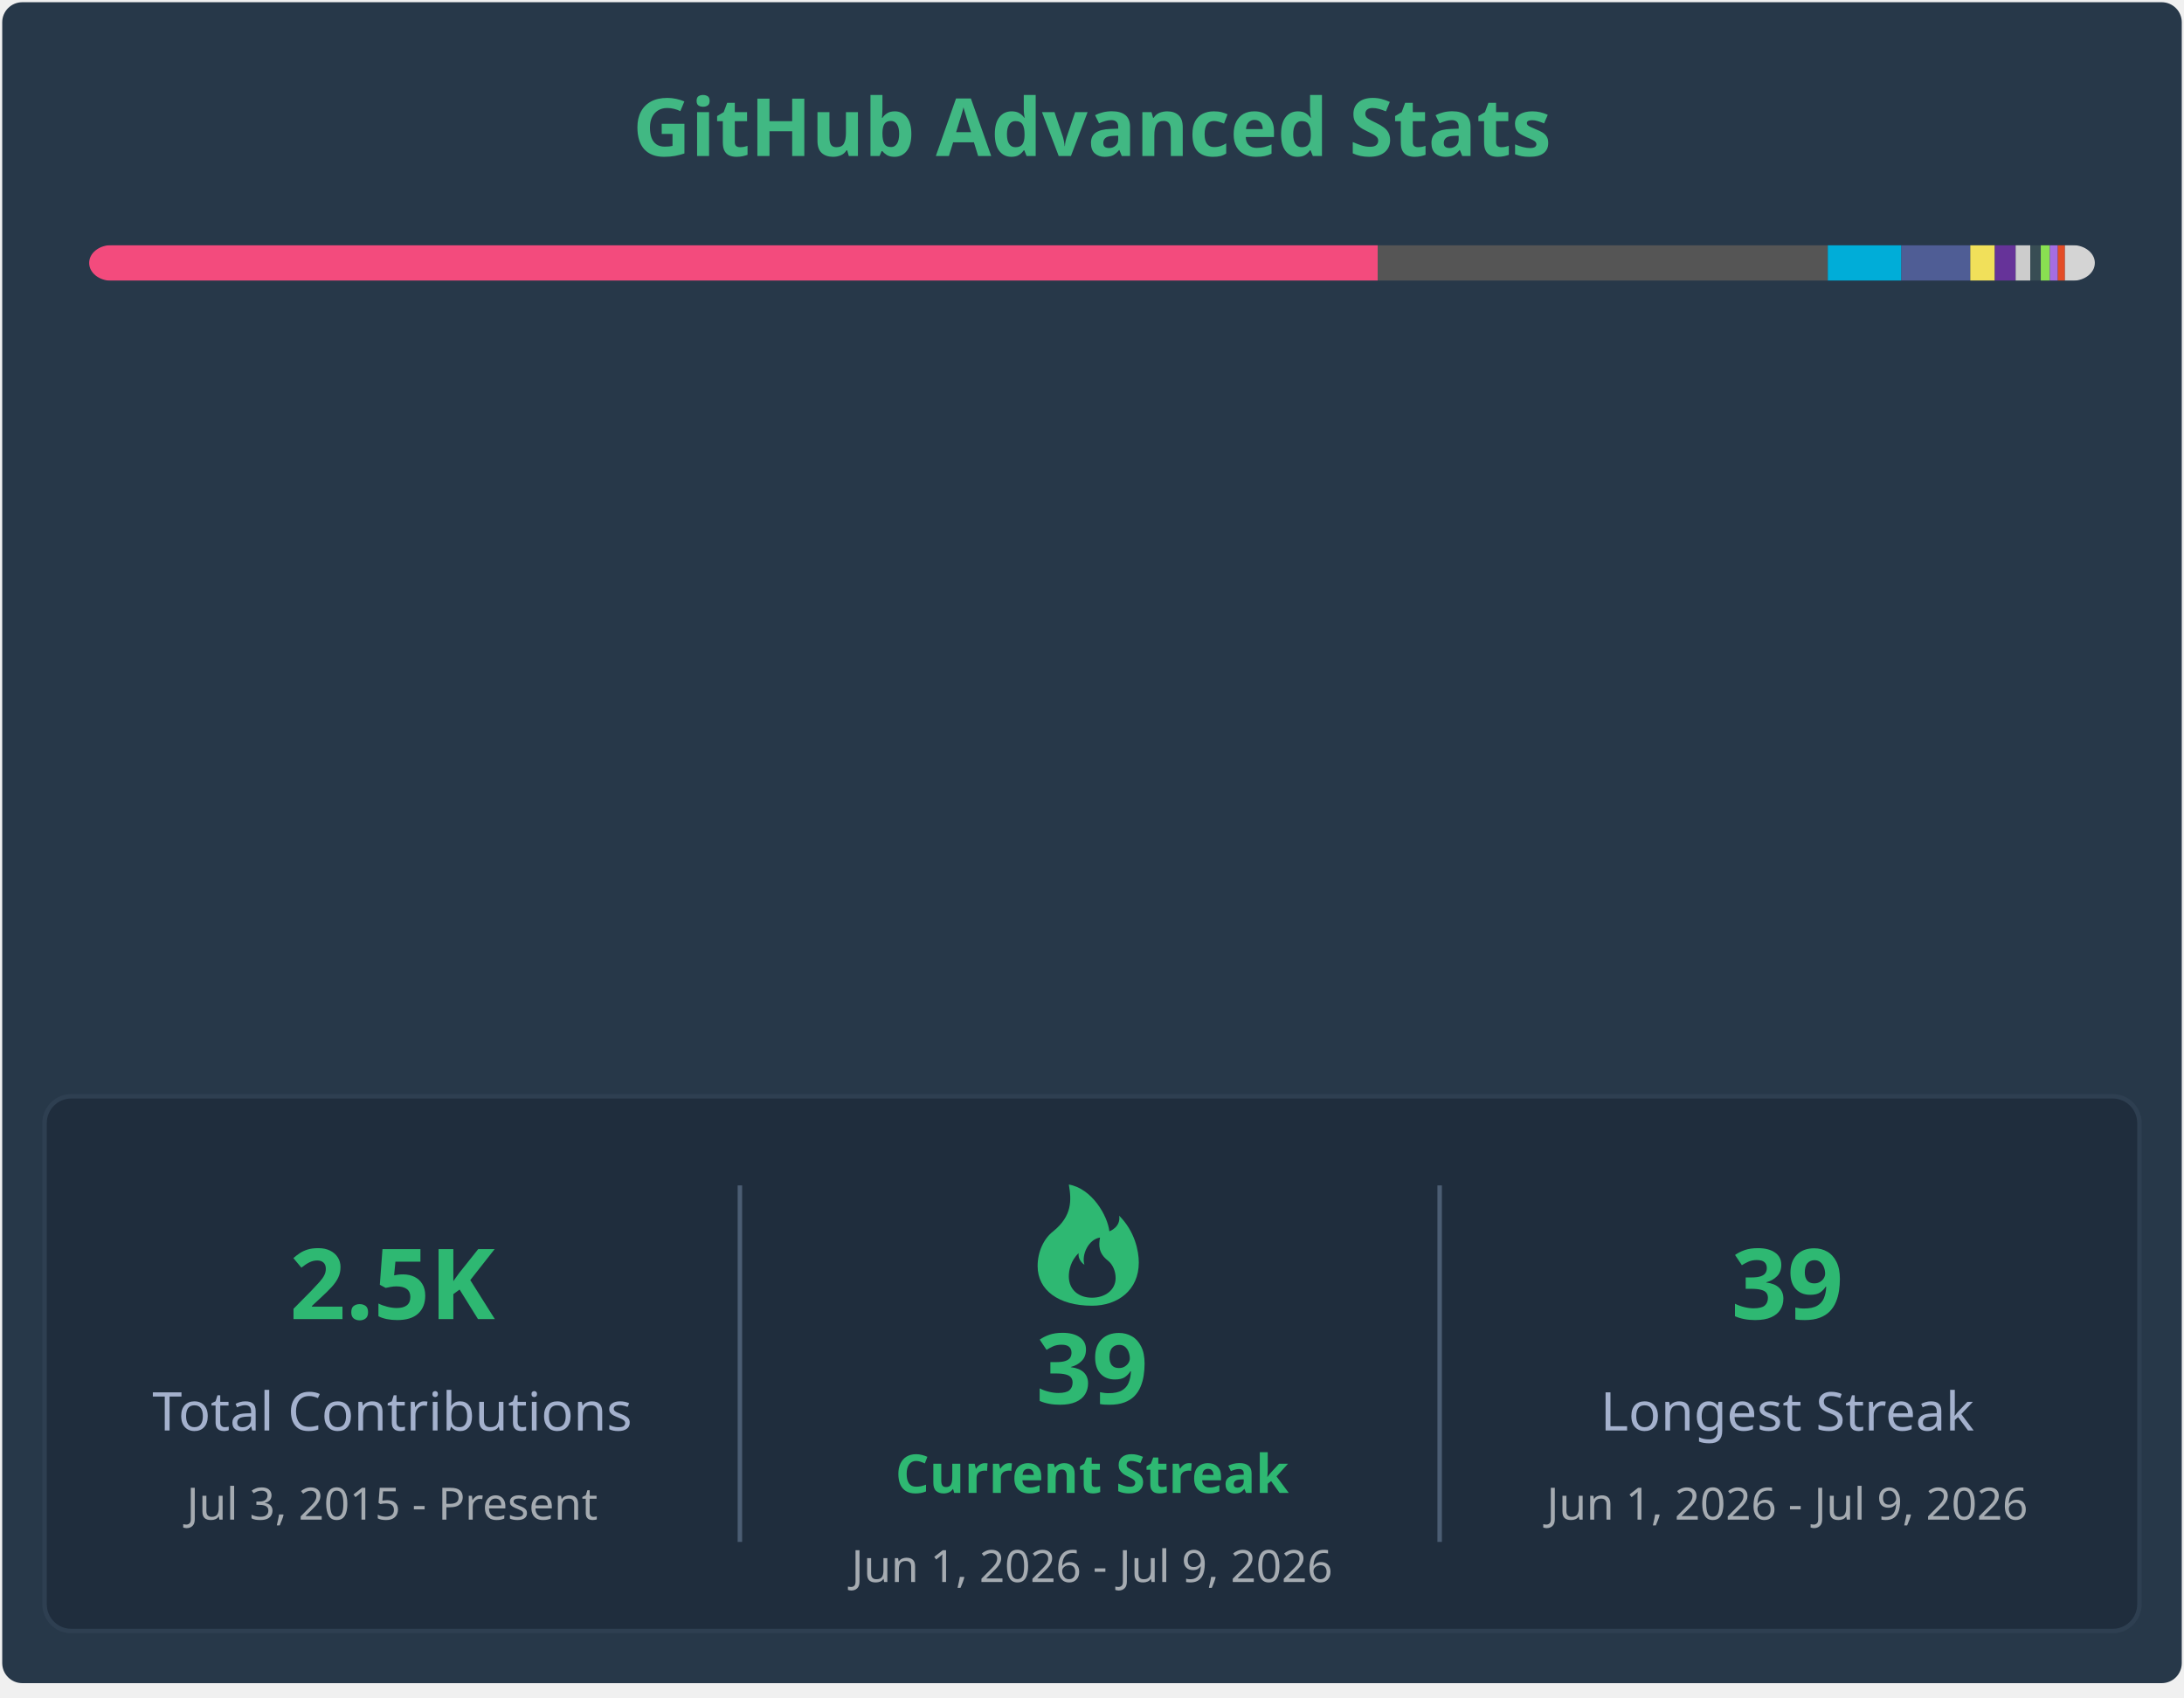
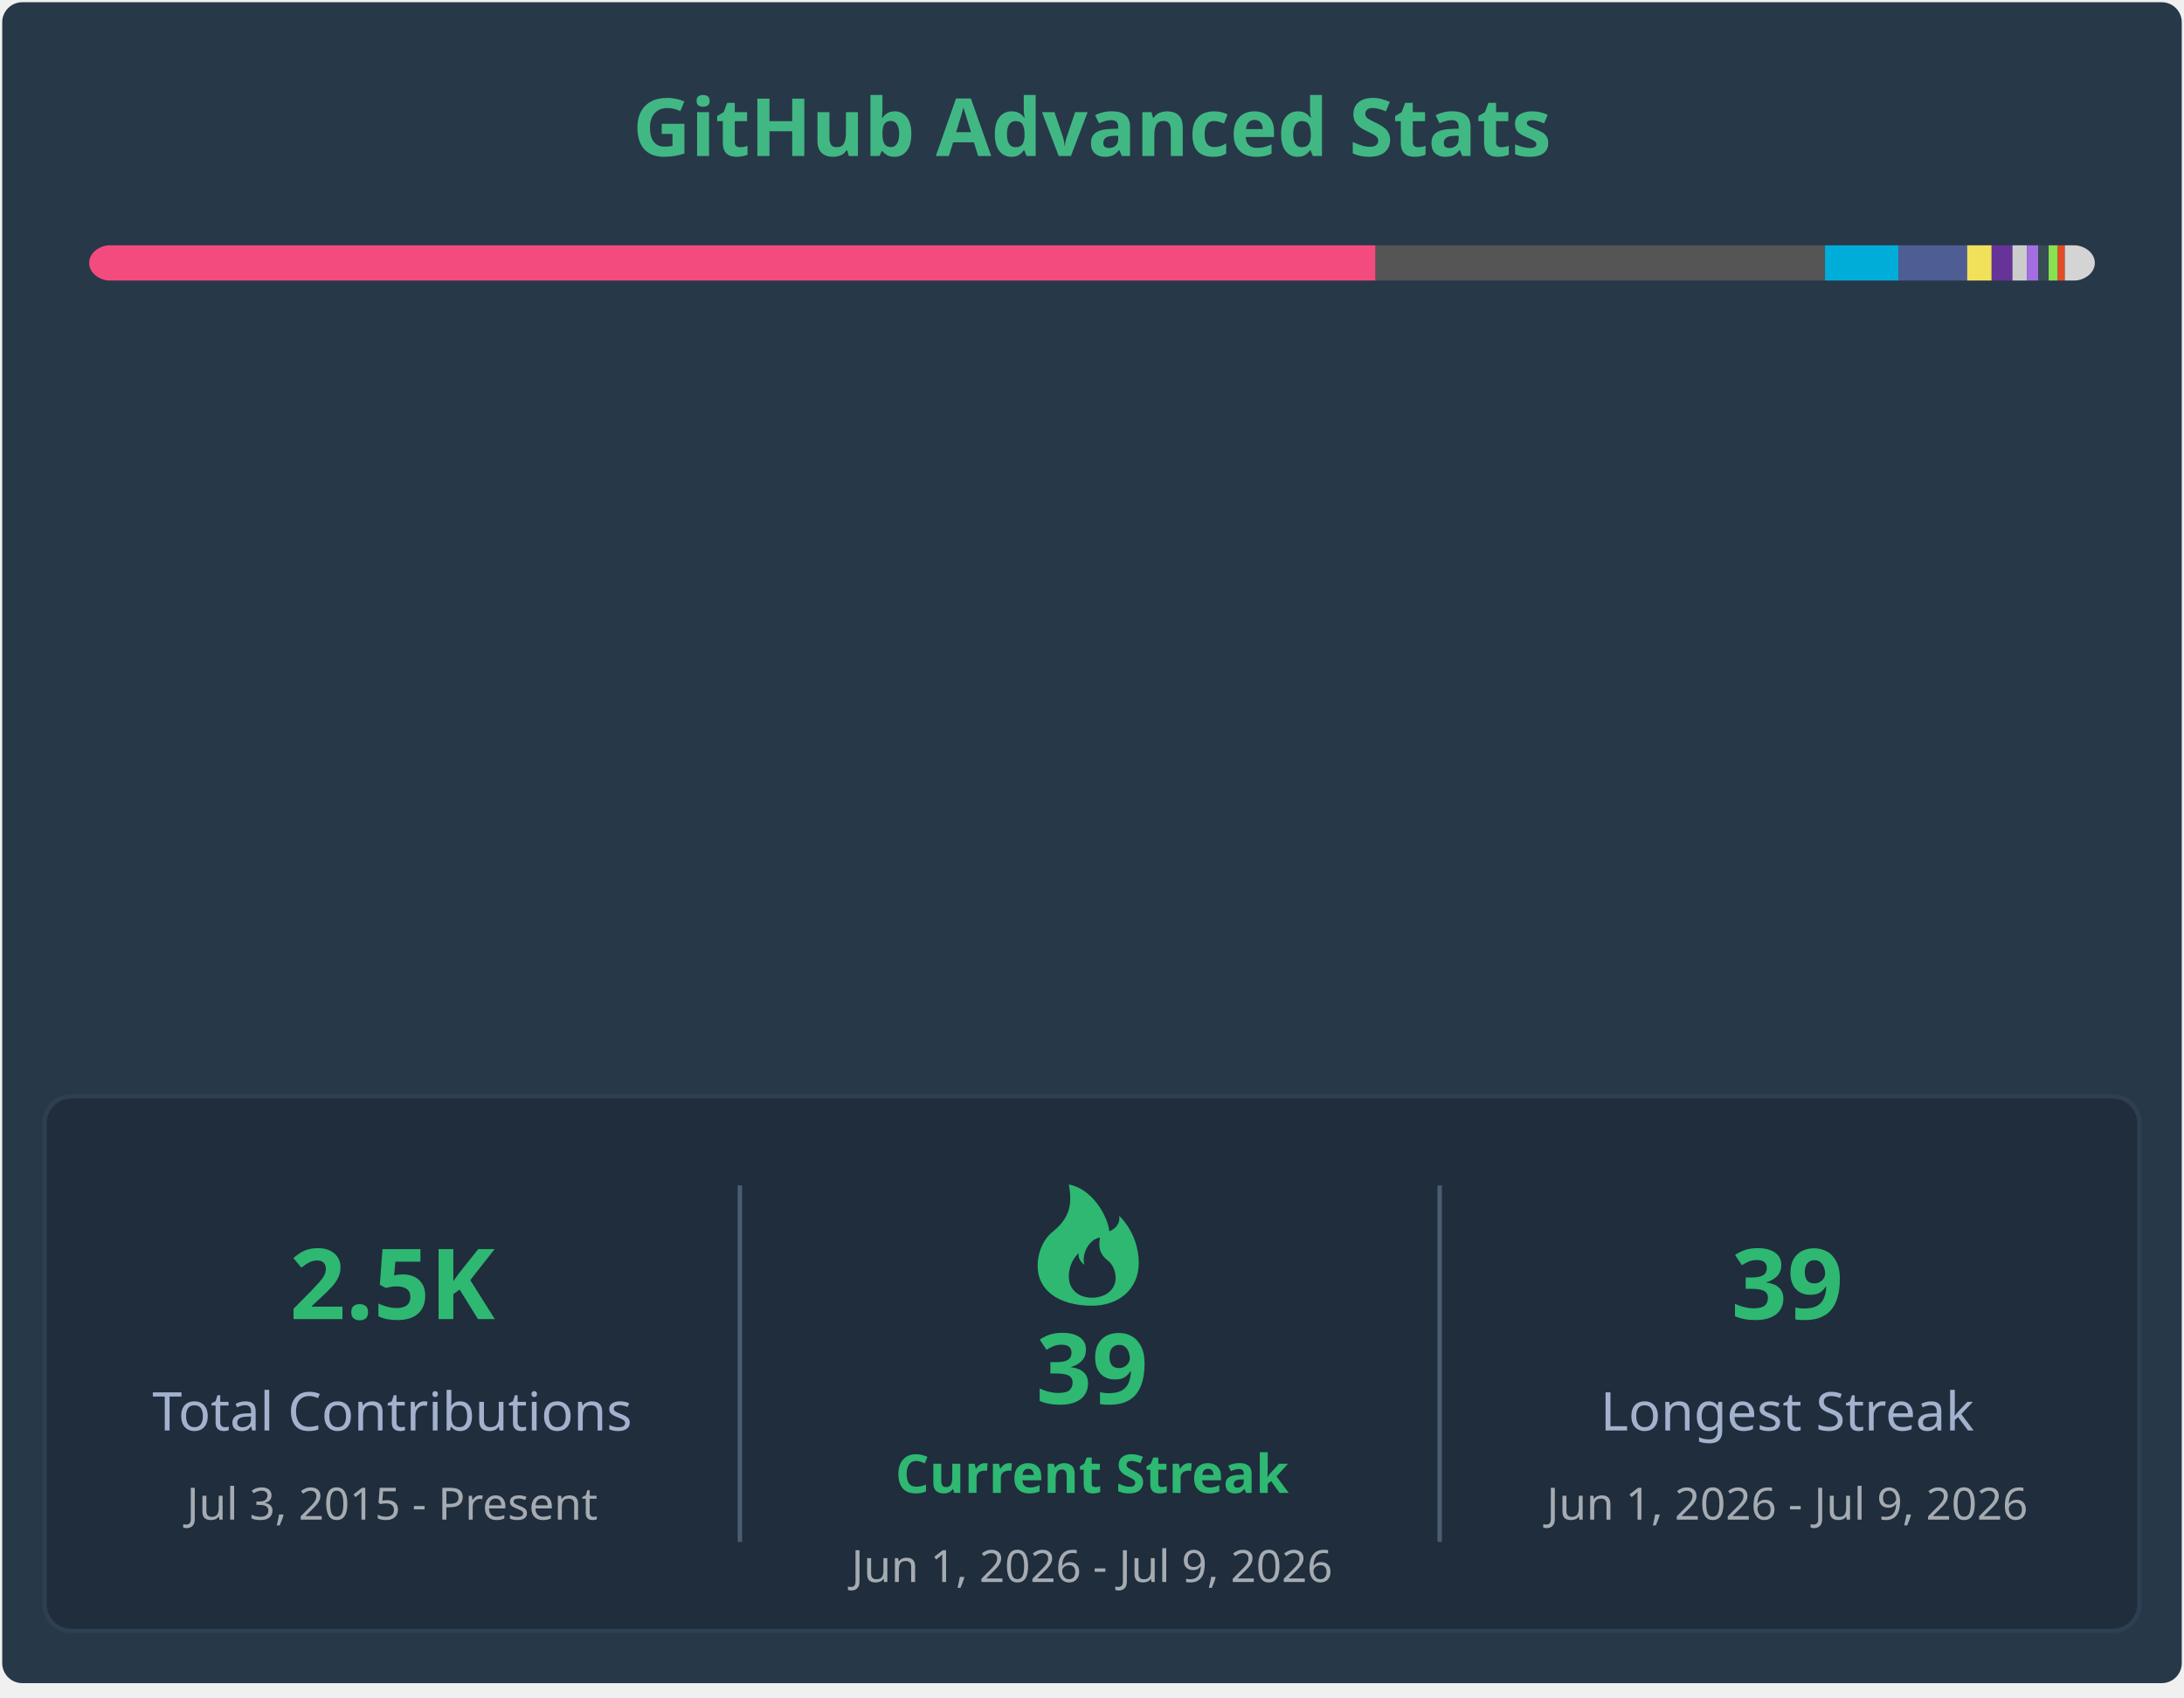
<svg xmlns="http://www.w3.org/2000/svg" width="490" height="381" viewBox="0 0 490 381" fill="none" role="img" aria-labelledby="descId">
  <style>
        .header {
            font: 600 18px 'Segoe UI', Ubuntu, Sans-Serif;
            fill: #41b883;
            animation: fadeInAnimation 0.8s ease-in-out forwards;
        }
        .stat-label {
            font: 600 12px 'Segoe UI', Ubuntu, Sans-Serif;
            fill: #fffefe;
        }
        .stat-value {
            font: 700 12px 'Segoe UI', Ubuntu, Sans-Serif;
            fill: #41b883;
        }
        .lang-name {
            font: 400 11px "Segoe UI", Ubuntu, Sans-Serif;
            fill: #fffefe;
        }
        .stagger {
            opacity: 0;
            animation: fadeInAnimation 0.3s ease-in-out forwards;
        }
        @keyframes fadeInAnimation {
            from { opacity: 0; }
            to { opacity: 1; }
        }
    </style>
  <rect x="0.5" y="0.5" rx="4.5" height="99%" stroke="#e4e2e2" width="489" fill="#273849" stroke-opacity="0" />
  <g transform="translate(245, 35)">
    <text x="0" y="0" class="header" text-anchor="middle">GitHub Advanced Stats</text>
  </g>
  <g transform="translate(20, 55)">
    <mask id="rect-mask">
      <rect x="0" y="0" width="450" height="8" fill="white" rx="5" />
    </mask>
-     <rect mask="url(#rect-mask)" x="0" y="0" width="289.093" height="8" fill="#f34b7d" />
-     <rect mask="url(#rect-mask)" x="289.093" y="0" width="100.991" height="8" fill="#555555" />
-     <rect mask="url(#rect-mask)" x="390.083" y="0" width="16.509" height="8" fill="#00ADD8" />
-     <rect mask="url(#rect-mask)" x="406.592" y="0" width="15.46" height="8" fill="#4F5D95" />
-     <rect mask="url(#rect-mask)" x="422.051" y="0" width="5.502" height="8" fill="#f1e05a" />
-     <rect mask="url(#rect-mask)" x="427.554" y="0" width="4.679" height="8" fill="#663399" />
-     <rect mask="url(#rect-mask)" x="432.233" y="0" width="3.274" height="8" fill="#cccccc" />
-     <rect mask="url(#rect-mask)" x="435.506" y="0" width="2.361" height="8" fill="#384d54" />
-     <rect mask="url(#rect-mask)" x="437.867" y="0" width="2.046" height="8" fill="#89e051" />
-     <rect mask="url(#rect-mask)" x="439.913" y="0" width="1.782" height="8" fill="#a56de2" />
-     <rect mask="url(#rect-mask)" x="441.695" y="0" width="1.591" height="8" fill="#e34c26" />
-     <rect mask="url(#rect-mask)" x="443.286" y="0" width="6.714" height="8" fill="#d4d4d4" />
+     <rect mask="url(#rect-mask)" x="0" y="0" width="288.627" height="8" fill="#f34b7d" />
+     <rect mask="url(#rect-mask)" x="288.627" y="0" width="100.828" height="8" fill="#555555" />
+     <rect mask="url(#rect-mask)" x="389.455" y="0" width="16.482" height="8" fill="#00ADD8" />
+     <rect mask="url(#rect-mask)" x="405.937" y="0" width="15.413" height="8" fill="#4F5D95" />
+     <rect mask="url(#rect-mask)" x="421.35" y="0" width="5.493" height="8" fill="#f1e05a" />
+     <rect mask="url(#rect-mask)" x="426.844" y="0" width="4.672" height="8" fill="#663399" />
+     <rect mask="url(#rect-mask)" x="431.515" y="0" width="3.268" height="8" fill="#cccccc" />
+     <rect mask="url(#rect-mask)" x="434.783" y="0" width="2.493" height="8" fill="#a56de2" />
+     <rect mask="url(#rect-mask)" x="437.276" y="0" width="2.357" height="8" fill="#384d54" />
+     <rect mask="url(#rect-mask)" x="439.633" y="0" width="2.043" height="8" fill="#89e051" />
+     <rect mask="url(#rect-mask)" x="441.676" y="0" width="1.589" height="8" fill="#e34c26" />
+     <rect mask="url(#rect-mask)" x="443.265" y="0" width="6.735" height="8" fill="#d4d4d4" />
    <g transform="translate(5, 25)">
      <g transform="translate(0, 0)">
        <g transform="translate(0, 0)">
          <g transform="translate(0, 0)" class="stagger" style="animation-delay: 450ms">
            <circle cx="5" cy="6" r="5" fill="#f34b7d" />
-             <text x="15" y="10" class="lang-name">C++ 64.24%</text>
+             <text x="15" y="10" class="lang-name">C++ 64.14%</text>
          </g>
          <g transform="translate(0, 25)" class="stagger" style="animation-delay: 550ms">
            <circle cx="5" cy="6" r="5" fill="#555555" />
-             <text x="15" y="10" class="lang-name">C 22.44%</text>
+             <text x="15" y="10" class="lang-name">C 22.41%</text>
          </g>
          <g transform="translate(0, 50)" class="stagger" style="animation-delay: 650ms">
            <circle cx="5" cy="6" r="5" fill="#00ADD8" />
-             <text x="15" y="10" class="lang-name">Go 3.67%</text>
+             <text x="15" y="10" class="lang-name">Go 3.66%</text>
          </g>
          <g transform="translate(0, 75)" class="stagger" style="animation-delay: 750ms">
            <circle cx="5" cy="6" r="5" fill="#4F5D95" />
-             <text x="15" y="10" class="lang-name">PHP 3.44%</text>
+             <text x="15" y="10" class="lang-name">PHP 3.43%</text>
          </g>
          <g transform="translate(0, 100)" class="stagger" style="animation-delay: 850ms">
            <circle cx="5" cy="6" r="5" fill="#f1e05a" />
            <text x="15" y="10" class="lang-name">JavaScript 1.22%</text>
          </g>
          <g transform="translate(0, 125)" class="stagger" style="animation-delay: 950ms">
            <circle cx="5" cy="6" r="5" fill="#663399" />
            <text x="15" y="10" class="lang-name">CSS 1.04%</text>
          </g>
        </g>
        <g transform="translate(130, 0)">
          <g transform="translate(0, 0)" class="stagger" style="animation-delay: 450ms">
            <circle cx="5" cy="6" r="5" fill="#cccccc" />
            <text x="15" y="10" class="lang-name">Gettext Catalog 0.73%</text>
          </g>
          <g transform="translate(0, 25)" class="stagger" style="animation-delay: 550ms">
+             <circle cx="5" cy="6" r="5" fill="#a56de2" />
+             <text x="15" y="10" class="lang-name">Vala 0.55%</text>
+           </g>
+           <g transform="translate(0, 50)" class="stagger" style="animation-delay: 650ms">
            <circle cx="5" cy="6" r="5" fill="#384d54" />
            <text x="15" y="10" class="lang-name">Dockerfile 0.52%</text>
          </g>
-           <g transform="translate(0, 50)" class="stagger" style="animation-delay: 650ms">
+           <g transform="translate(0, 75)" class="stagger" style="animation-delay: 750ms">
            <circle cx="5" cy="6" r="5" fill="#89e051" />
            <text x="15" y="10" class="lang-name">Shell 0.45%</text>
-           </g>
-           <g transform="translate(0, 75)" class="stagger" style="animation-delay: 750ms">
-             <circle cx="5" cy="6" r="5" fill="#a56de2" />
-             <text x="15" y="10" class="lang-name">Vala 0.40%</text>
          </g>
          <g transform="translate(0, 100)" class="stagger" style="animation-delay: 850ms">
            <circle cx="5" cy="6" r="5" fill="#e34c26" />
            <text x="15" y="10" class="lang-name">HTML 0.35%</text>
          </g>
          <g transform="translate(0, 125)" class="stagger" style="animation-delay: 950ms">
            <circle cx="5" cy="6" r="5" fill="#d4d4d4" />
-             <text x="15" y="10" class="lang-name">Others 1.49%</text>
+             <text x="15" y="10" class="lang-name">Others 1.50%</text>
          </g>
        </g>
      </g>
      <g transform="translate(295, 2)">
        <g transform="translate(0, 2)" class="stagger" style="animation-delay: 0ms">
          <text x="0" y="10" class="stat-label">Total Commits:</text>
          <text x="115" y="10" class="stat-value">1.2K</text>
        </g>
        <g transform="translate(0, 24)" class="stagger" style="animation-delay: 100ms">
          <text x="0" y="10" class="stat-label">Merged PRs:</text>
          <text x="115" y="10" class="stat-value">145</text>
        </g>
        <g transform="translate(0, 46)" class="stagger" style="animation-delay: 200ms">
          <text x="0" y="10" class="stat-label">Code Reviews:</text>
          <text x="115" y="10" class="stat-value">3</text>
        </g>
        <g transform="translate(0, 68)" class="stagger" style="animation-delay: 300ms">
          <text x="0" y="10" class="stat-label">Total Issues:</text>
          <text x="115" y="10" class="stat-value">109</text>
        </g>
        <g transform="translate(0, 90)" class="stagger" style="animation-delay: 400ms">
          <text x="0" y="10" class="stat-label">Total Stars:</text>
          <text x="115" y="10" class="stat-value">5</text>
        </g>
        <g transform="translate(0, 112)" class="stagger" style="animation-delay: 500ms">
          <text x="0" y="10" class="stat-label">Total Repositories:</text>
          <text x="115" y="10" class="stat-value">12</text>
        </g>
        <g transform="translate(0, 134)" class="stagger" style="animation-delay: 600ms">
          <text x="0" y="10" class="stat-label">Followers:</text>
          <text x="115" y="10" class="stat-value">11</text>
        </g>
      </g>
    </g>
  </g>
  <g transform="translate(10, 246)">
    <rect width="470" height="120" rx="6" fill="#1f2d3d" stroke="#2e3f51" stroke-width="1" />
    <g transform="translate(0, 20)">
      <text x="78" y="30" fill="#2eb872" font-family="Segoe UI, Ubuntu, sans-serif" font-weight="bold" font-size="22px" text-anchor="middle">
                2.5K
            </text>
      <text x="78" y="55" fill="#a4b1cd" font-family="Segoe UI, Ubuntu, sans-serif" font-size="12px" text-anchor="middle">
                Total Contributions
            </text>
      <text x="78" y="75" fill="#ffffff" opacity="0.6" font-family="Segoe UI, Ubuntu, sans-serif" font-size="10px" text-anchor="middle">
                Jul  3, 2015 - Present
            </text>
    </g>
    <line x1="156" y1="20" x2="156" y2="100" stroke="#4b5d73" stroke-width="1" />
    <g transform="translate(156, 15)">
      <path d="M79,32 C84.8,32 89.5,28.5 89.5,22.3 C89.5,19.7 88.6,15.3 85.1,11.8 C85.5,14.4 82.9,15.3 82.9,15.3 C82.5,11.8 79,5.7 73.8,4.8 C74.4,8.3 74.6,11.8 70.3,15.3 C68.1,17 66.8,20 66.8,23.1 C66.8,28.5 71.5,32 79,32 M79,30.2 C76.1,30.2 73.8,28.5 73.8,25.4 C73.8,24.1 74.2,21.9 76,20.2 C75.8,21.9 77.3,22.8 77.3,22.8 C76.6,20.6 78.2,17.1 80.8,16.7 C80.5,18.4 80.4,20.2 82.6,21.9 C83.7,22.8 84.3,24.3 84.3,25.8 C84.3,28.5 81.9,30.2 79,30.2" fill="#2eb872" />
      <text x="79" y="54" fill="#2eb872" font-family="Segoe UI, Ubuntu, sans-serif" font-weight="bold" font-size="22px" text-anchor="middle">
                39
            </text>
      <text x="79" y="74" fill="#2eb872" font-family="Segoe UI, Ubuntu, sans-serif" font-weight="bold" font-size="12px" text-anchor="middle">
                Current Streak
            </text>
      <text x="79" y="94" fill="#ffffff" opacity="0.6" font-family="Segoe UI, Ubuntu, sans-serif" font-size="10px" text-anchor="middle">
                Jun  1, 2026 - Jul  9, 2026
            </text>
    </g>
    <line x1="313" y1="20" x2="313" y2="100" stroke="#4b5d73" stroke-width="1" />
    <g transform="translate(313, 20)">
      <text x="78" y="30" fill="#2eb872" font-family="Segoe UI, Ubuntu, sans-serif" font-weight="bold" font-size="22px" text-anchor="middle">
                39
            </text>
      <text x="78" y="55" fill="#a4b1cd" font-family="Segoe UI, Ubuntu, sans-serif" font-size="12px" text-anchor="middle">
                Longest Streak
            </text>
      <text x="78" y="75" fill="#ffffff" opacity="0.6" font-family="Segoe UI, Ubuntu, sans-serif" font-size="10px" text-anchor="middle">
                Jun  1, 2026 - Jul  9, 2026
            </text>
    </g>
  </g>
</svg>
